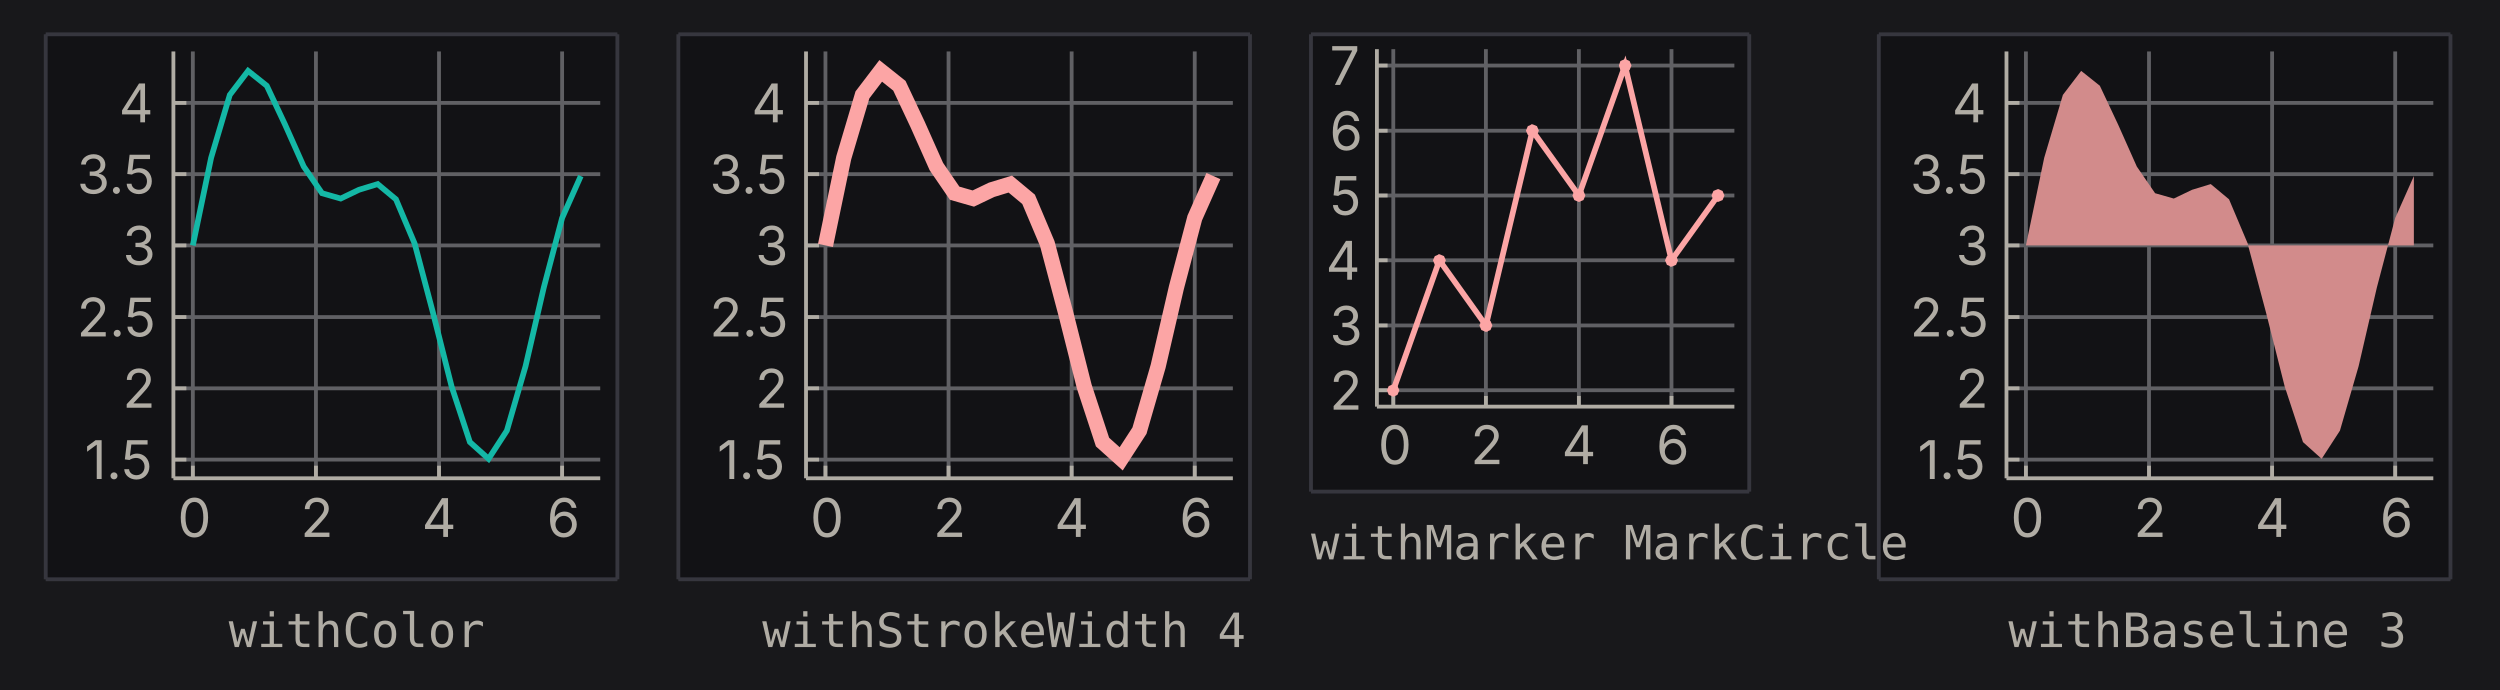
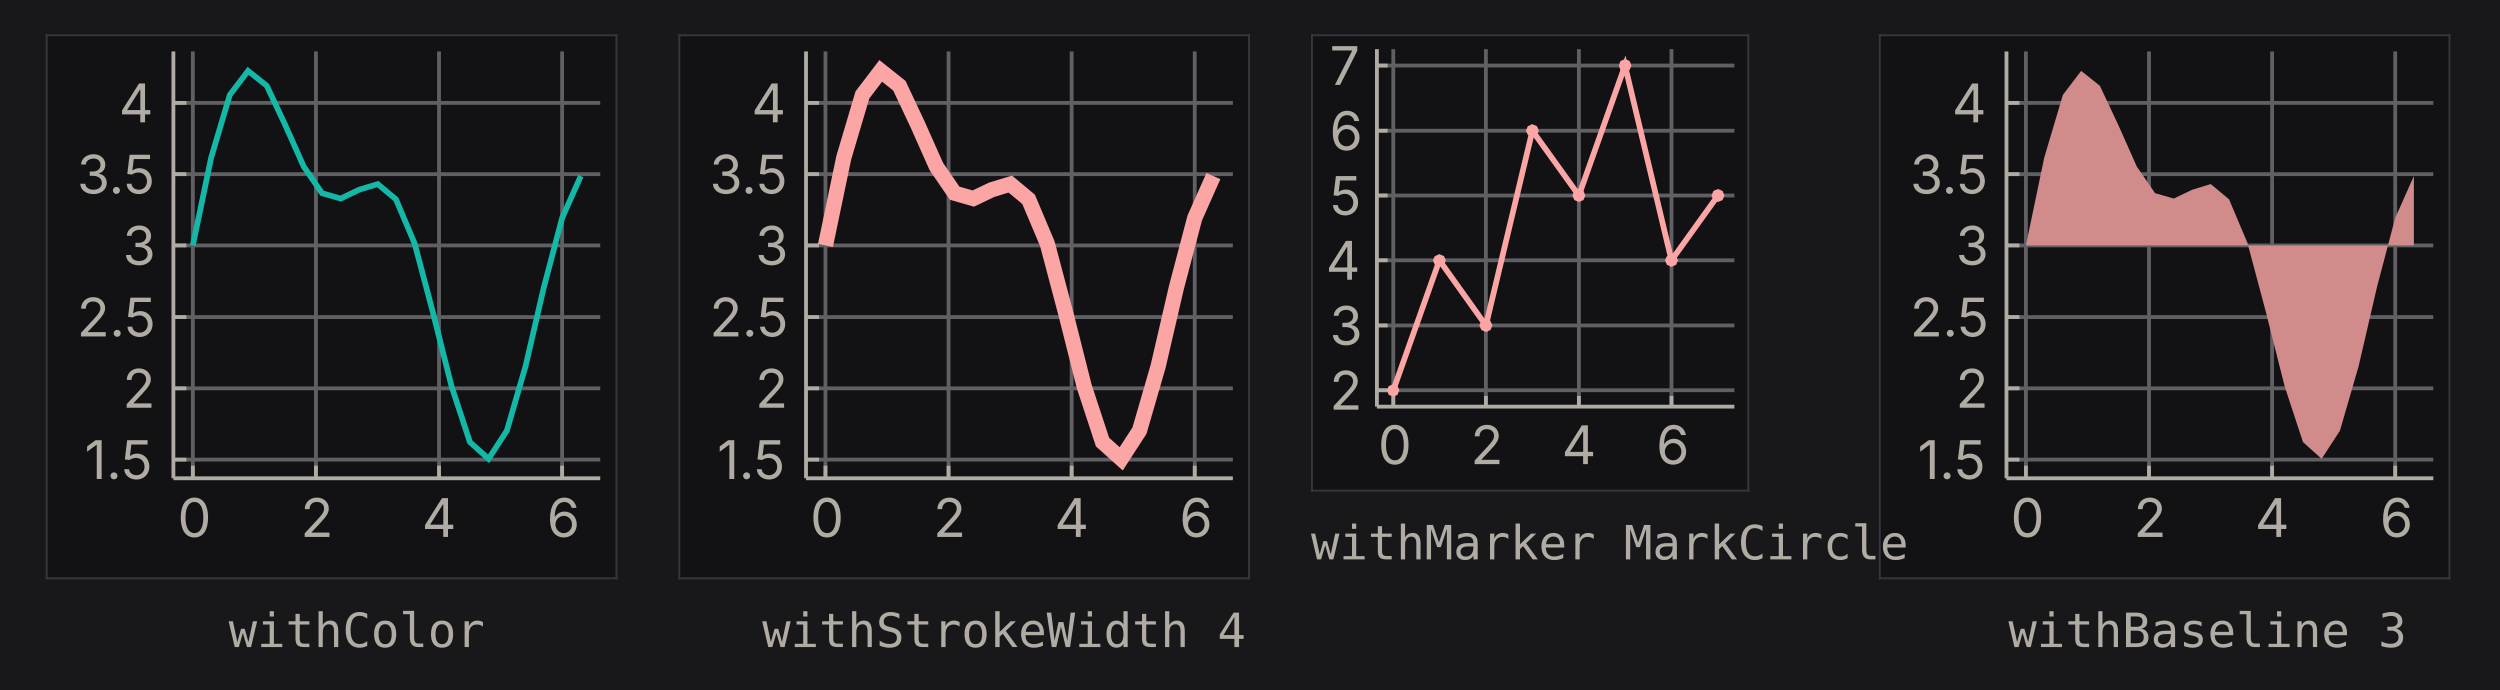
<svg xmlns="http://www.w3.org/2000/svg" width="656" height="181" viewBox="0 3 656 181">
  <defs>
    <clipPath id="book-chart-styles-tclip_1">
      <rect x="344" y="12" width="115" height="120" />
    </clipPath>
  </defs>
  <rect x="0" y="0" width="656" height="1200" fill="#18181b" />
  <g>
+     <rect x="493" y="12" width="150" height="143" fill="#121215" />
    <rect x="493" y="12" width="150" height="0.5" fill="#36363e" />
    <rect x="642.5" y="12" width="0.5" height="143" fill="#36363e" />
    <rect x="493" y="154.5" width="150" height="0.5" fill="#36363e" />
    <rect x="493" y="12" width="0.5" height="143" fill="#36363e" />
+     <polyline points="628.5,128.5 628.5,16.5" fill="none" stroke="#606064" stroke-width="1" stroke-linecap="butt" stroke-linejoin="miter" stroke-miterlimit="10" />
+     <polyline points="596.2,128.5 596.2,16.5" fill="none" stroke="#606064" stroke-width="1" stroke-linecap="butt" stroke-linejoin="miter" stroke-miterlimit="10" />
+     <polyline points="563.9,128.5 563.9,16.5" fill="none" stroke="#606064" stroke-width="1" stroke-linecap="butt" stroke-linejoin="miter" stroke-miterlimit="10" />
+     <polyline points="531.6,128.5 531.6,16.5" fill="none" stroke="#606064" stroke-width="1" stroke-linecap="butt" stroke-linejoin="miter" stroke-miterlimit="10" />
+     <polyline points="526.5,30 638.5,30" fill="none" stroke="#606064" stroke-width="1" stroke-linecap="butt" stroke-linejoin="miter" stroke-miterlimit="10" />
+     <polyline points="526.5,48.7 638.5,48.7" fill="none" stroke="#606064" stroke-width="1" stroke-linecap="butt" stroke-linejoin="miter" stroke-miterlimit="10" />
+     <polyline points="526.5,67.4 638.5,67.4" fill="none" stroke="#606064" stroke-width="1" stroke-linecap="butt" stroke-linejoin="miter" stroke-miterlimit="10" />
+     <polyline points="526.5,86.2 638.5,86.2" fill="none" stroke="#606064" stroke-width="1" stroke-linecap="butt" stroke-linejoin="miter" stroke-miterlimit="10" />
+     <polyline points="526.5,104.9 638.5,104.9" fill="none" stroke="#606064" stroke-width="1" stroke-linecap="butt" stroke-linejoin="miter" stroke-miterlimit="10" />
+     <polyline points="526.5,123.6 638.5,123.6" fill="none" stroke="#606064" stroke-width="1" stroke-linecap="butt" stroke-linejoin="miter" stroke-miterlimit="10" />
+     <polyline points="526.5,30 529.9,30" fill="none" stroke="#b0aca4" stroke-width="1" stroke-linecap="butt" stroke-linejoin="miter" stroke-miterlimit="10" />
+     <polyline points="526.5,48.7 529.9,48.7" fill="none" stroke="#b0aca4" stroke-width="1" stroke-linecap="butt" stroke-linejoin="miter" stroke-miterlimit="10" />
+     <polyline points="526.5,67.4 529.9,67.4" fill="none" stroke="#b0aca4" stroke-width="1" stroke-linecap="butt" stroke-linejoin="miter" stroke-miterlimit="10" />
+     <polyline points="526.5,86.2 529.9,86.2" fill="none" stroke="#b0aca4" stroke-width="1" stroke-linecap="butt" stroke-linejoin="miter" stroke-miterlimit="10" />
+     <polyline points="526.5,104.9 529.9,104.9" fill="none" stroke="#b0aca4" stroke-width="1" stroke-linecap="butt" stroke-linejoin="miter" stroke-miterlimit="10" />
+     <polyline points="526.5,123.6 529.9,123.6" fill="none" stroke="#b0aca4" stroke-width="1" stroke-linecap="butt" stroke-linejoin="miter" stroke-miterlimit="10" />
+     <polyline points="628.5,128.5 628.5,125.2" fill="none" stroke="#b0aca4" stroke-width="1" stroke-linecap="butt" stroke-linejoin="miter" stroke-miterlimit="10" />
+     <polyline points="596.2,128.5 596.2,125.2" fill="none" stroke="#b0aca4" stroke-width="1" stroke-linecap="butt" stroke-linejoin="miter" stroke-miterlimit="10" />
+     <polyline points="563.9,128.5 563.9,125.2" fill="none" stroke="#b0aca4" stroke-width="1" stroke-linecap="butt" stroke-linejoin="miter" stroke-miterlimit="10" />
+     <polyline points="531.6,128.5 531.6,125.2" fill="none" stroke="#b0aca4" stroke-width="1" stroke-linecap="butt" stroke-linejoin="miter" stroke-miterlimit="10" />
+     <polyline points="526.5,128.5 526.5,16.5" fill="none" stroke="#b0aca4" stroke-width="1" stroke-linecap="butt" stroke-linejoin="miter" stroke-miterlimit="10" />
+     <polyline points="526.5,128.5 638.5,128.5" fill="none" stroke="#b0aca4" stroke-width="1" stroke-linecap="butt" stroke-linejoin="miter" stroke-miterlimit="10" />
+     <path d="M626.6,67.4 L628.5,60.2 L633.4,49.2 L633.4,67.4 Z" fill-rule="evenodd" fill="#d28b8b" />
+     <path d="M589.9,67.4 L594.6,85 L599.5,104.4 L604.3,119 L609.2,123.4 L614,116 L618.9,99.1 L623.7,78.4 L626.6,67.4 Z" fill-rule="evenodd" fill="#d28b8b" />
+     <path d="M531.6,67.4 L536.4,44.4 L541.3,27.9 L546.1,21.6 L551,25.5 L555.8,35.7 L560.7,46.7 L565.5,53.7 L570.4,55.1 L575.2,52.8 L580.1,51.3 L584.9,55.3 L589.8,66.9 L589.9,67.4 Z" fill-rule="evenodd" fill="#d28b8b" />
+     <rect x="344" y="12" width="115" height="120" fill="#121215" />
    <rect x="344" y="12" width="115" height="0.5" fill="#36363e" />
    <rect x="458.5" y="12" width="0.5" height="120" fill="#36363e" />
    <rect x="344" y="131.5" width="115" height="0.5" fill="#36363e" />
    <rect x="344" y="12" width="0.5" height="120" fill="#36363e" />
-     <rect x="178" y="12" width="150" height="0.5" fill="#36363e" />
-     <rect x="327.5" y="12" width="0.5" height="143" fill="#36363e" />
-     <rect x="178" y="154.5" width="150" height="0.5" fill="#36363e" />
-     <rect x="178" y="12" width="0.5" height="143" fill="#36363e" />
-     <rect x="12" y="12" width="150" height="0.5" fill="#36363e" />
-     <rect x="161.5" y="12" width="0.5" height="143" fill="#36363e" />
-     <rect x="12" y="154.5" width="150" height="0.5" fill="#36363e" />
-     <rect x="12" y="12" width="0.5" height="143" fill="#36363e" />
-   </g>
-   <g>
-     <rect x="344" y="12" width="115" height="120" fill="#121215" />
-     <line x1="344" y1="12" x2="459" y2="12" stroke="#36363e" stroke-width="1" />
-     <line x1="459" y1="12" x2="459" y2="132" stroke="#36363e" stroke-width="1" />
-     <line x1="459" y1="132" x2="344" y2="132" stroke="#36363e" stroke-width="1" />
-     <line x1="344" y1="132" x2="344" y2="12" stroke="#36363e" stroke-width="1" />
    <polyline points="438.6,109.7 438.6,15.9" fill="none" stroke="#606064" stroke-width="1" stroke-linecap="butt" stroke-linejoin="miter" stroke-miterlimit="10" />
    <polyline points="414.3,109.7 414.3,15.9" fill="none" stroke="#606064" stroke-width="1" stroke-linecap="butt" stroke-linejoin="miter" stroke-miterlimit="10" />
    <polyline points="389.9,109.7 389.9,15.9" fill="none" stroke="#606064" stroke-width="1" stroke-linecap="butt" stroke-linejoin="miter" stroke-miterlimit="10" />
    <polyline points="365.6,109.7 365.6,15.9" fill="none" stroke="#606064" stroke-width="1" stroke-linecap="butt" stroke-linejoin="miter" stroke-miterlimit="10" />
    <polyline points="361.3,20.2 455.1,20.2" fill="none" stroke="#606064" stroke-width="1" stroke-linecap="butt" stroke-linejoin="miter" stroke-miterlimit="10" />
    <polyline points="361.3,37.3 455.1,37.3" fill="none" stroke="#606064" stroke-width="1" stroke-linecap="butt" stroke-linejoin="miter" stroke-miterlimit="10" />
    <polyline points="361.3,54.3 455.1,54.3" fill="none" stroke="#606064" stroke-width="1" stroke-linecap="butt" stroke-linejoin="miter" stroke-miterlimit="10" />
    <polyline points="361.3,71.3 455.1,71.3" fill="none" stroke="#606064" stroke-width="1" stroke-linecap="butt" stroke-linejoin="miter" stroke-miterlimit="10" />
    <polyline points="361.3,88.4 455.1,88.4" fill="none" stroke="#606064" stroke-width="1" stroke-linecap="butt" stroke-linejoin="miter" stroke-miterlimit="10" />
    <polyline points="361.3,105.4 455.1,105.4" fill="none" stroke="#606064" stroke-width="1" stroke-linecap="butt" stroke-linejoin="miter" stroke-miterlimit="10" />
    <polyline points="361.3,20.2 364.1,20.2" fill="none" stroke="#b0aca4" stroke-width="1" stroke-linecap="butt" stroke-linejoin="miter" stroke-miterlimit="10" />
    <polyline points="361.3,37.3 364.1,37.3" fill="none" stroke="#b0aca4" stroke-width="1" stroke-linecap="butt" stroke-linejoin="miter" stroke-miterlimit="10" />
    <polyline points="361.3,54.3 364.1,54.3" fill="none" stroke="#b0aca4" stroke-width="1" stroke-linecap="butt" stroke-linejoin="miter" stroke-miterlimit="10" />
    <polyline points="361.3,71.3 364.1,71.3" fill="none" stroke="#b0aca4" stroke-width="1" stroke-linecap="butt" stroke-linejoin="miter" stroke-miterlimit="10" />
    <polyline points="361.3,88.4 364.1,88.4" fill="none" stroke="#b0aca4" stroke-width="1" stroke-linecap="butt" stroke-linejoin="miter" stroke-miterlimit="10" />
    <polyline points="361.3,105.4 364.1,105.4" fill="none" stroke="#b0aca4" stroke-width="1" stroke-linecap="butt" stroke-linejoin="miter" stroke-miterlimit="10" />
    <polyline points="438.6,109.7 438.6,106.9" fill="none" stroke="#b0aca4" stroke-width="1" stroke-linecap="butt" stroke-linejoin="miter" stroke-miterlimit="10" />
    <polyline points="414.3,109.7 414.3,106.9" fill="none" stroke="#b0aca4" stroke-width="1" stroke-linecap="butt" stroke-linejoin="miter" stroke-miterlimit="10" />
    <polyline points="389.9,109.7 389.9,106.9" fill="none" stroke="#b0aca4" stroke-width="1" stroke-linecap="butt" stroke-linejoin="miter" stroke-miterlimit="10" />
    <polyline points="365.6,109.7 365.6,106.9" fill="none" stroke="#b0aca4" stroke-width="1" stroke-linecap="butt" stroke-linejoin="miter" stroke-miterlimit="10" />
    <polyline points="361.3,109.7 361.3,15.9" fill="none" stroke="#b0aca4" stroke-width="1" stroke-linecap="butt" stroke-linejoin="miter" stroke-miterlimit="10" />
    <polyline points="361.3,109.7 455.1,109.7" fill="none" stroke="#b0aca4" stroke-width="1" stroke-linecap="butt" stroke-linejoin="miter" stroke-miterlimit="10" />
    <path d="M452.5,54.3 L452,53.1 L450.8,52.6 L449.6,53.1 L449.1,54.3 L449.6,55.5 L450.8,56 L452,55.5 Z" fill-rule="evenodd" fill="#fca5a5" />
    <path d="M440.3,71.3 L439.8,70.2 L438.6,69.7 L437.4,70.2 L436.9,71.3 L437.4,72.5 L438.6,73 L439.8,72.5 Z" fill-rule="evenodd" fill="#fca5a5" />
    <path d="M428.1,20.2 L427.6,19 L426.4,18.5 L425.2,19 L424.8,20.2 L425.2,21.4 L426.4,21.9 L427.6,21.4 Z" fill-rule="evenodd" fill="#fca5a5" />
    <path d="M416,54.3 L415.5,53.1 L414.3,52.6 L413.1,53.1 L412.6,54.3 L413.1,55.5 L414.3,56 L415.5,55.5 Z" fill-rule="evenodd" fill="#fca5a5" />
    <path d="M403.8,37.3 L403.3,36.1 L402.1,35.6 L400.9,36.1 L400.4,37.3 L400.9,38.4 L402.1,38.9 L403.3,38.4 Z" fill-rule="evenodd" fill="#fca5a5" />
    <path d="M391.6,88.4 L391.1,87.2 L389.9,86.7 L388.7,87.2 L388.2,88.4 L388.7,89.6 L389.9,90.1 L391.1,89.6 Z" fill-rule="evenodd" fill="#fca5a5" />
    <path d="M379.4,71.3 L378.9,70.2 L377.7,69.7 L376.5,70.2 L376,71.3 L376.5,72.5 L377.7,73 L378.9,72.5 Z" fill-rule="evenodd" fill="#fca5a5" />
    <path d="M367.2,105.4 L366.7,104.3 L365.6,103.8 L364.4,104.3 L363.9,105.4 L364.4,106.6 L365.6,107.1 L366.7,106.6 Z" fill-rule="evenodd" fill="#fca5a5" />
    <polyline points="365.6,105.4 377.7,71.3 389.9,88.4 402.1,37.3 414.3,54.3 426.4,20.2 438.6,71.3 450.8,54.3" fill="none" stroke="#fca5a5" stroke-width="1.5" stroke-linecap="butt" stroke-linejoin="miter" stroke-miterlimit="10" />
-   </g>
-   <g>
-     <rect x="493" y="12" width="150" height="143" fill="#121215" />
-     <line x1="493" y1="12" x2="643" y2="12" stroke="#36363e" stroke-width="1" />
-     <line x1="643" y1="12" x2="643" y2="155" stroke="#36363e" stroke-width="1" />
-     <line x1="643" y1="155" x2="493" y2="155" stroke="#36363e" stroke-width="1" />
-     <line x1="493" y1="155" x2="493" y2="12" stroke="#36363e" stroke-width="1" />
-     <polyline points="628.5,128.5 628.5,16.5" fill="none" stroke="#606064" stroke-width="1" stroke-linecap="butt" stroke-linejoin="miter" stroke-miterlimit="10" />
-     <polyline points="596.2,128.5 596.2,16.5" fill="none" stroke="#606064" stroke-width="1" stroke-linecap="butt" stroke-linejoin="miter" stroke-miterlimit="10" />
-     <polyline points="563.9,128.5 563.9,16.5" fill="none" stroke="#606064" stroke-width="1" stroke-linecap="butt" stroke-linejoin="miter" stroke-miterlimit="10" />
-     <polyline points="531.6,128.5 531.6,16.5" fill="none" stroke="#606064" stroke-width="1" stroke-linecap="butt" stroke-linejoin="miter" stroke-miterlimit="10" />
-     <polyline points="526.5,30 638.5,30" fill="none" stroke="#606064" stroke-width="1" stroke-linecap="butt" stroke-linejoin="miter" stroke-miterlimit="10" />
-     <polyline points="526.5,48.7 638.5,48.7" fill="none" stroke="#606064" stroke-width="1" stroke-linecap="butt" stroke-linejoin="miter" stroke-miterlimit="10" />
-     <polyline points="526.5,67.4 638.5,67.4" fill="none" stroke="#606064" stroke-width="1" stroke-linecap="butt" stroke-linejoin="miter" stroke-miterlimit="10" />
-     <polyline points="526.5,86.2 638.5,86.2" fill="none" stroke="#606064" stroke-width="1" stroke-linecap="butt" stroke-linejoin="miter" stroke-miterlimit="10" />
-     <polyline points="526.5,104.9 638.5,104.9" fill="none" stroke="#606064" stroke-width="1" stroke-linecap="butt" stroke-linejoin="miter" stroke-miterlimit="10" />
-     <polyline points="526.5,123.6 638.5,123.6" fill="none" stroke="#606064" stroke-width="1" stroke-linecap="butt" stroke-linejoin="miter" stroke-miterlimit="10" />
-     <polyline points="526.5,30 529.9,30" fill="none" stroke="#b0aca4" stroke-width="1" stroke-linecap="butt" stroke-linejoin="miter" stroke-miterlimit="10" />
-     <polyline points="526.5,48.7 529.9,48.7" fill="none" stroke="#b0aca4" stroke-width="1" stroke-linecap="butt" stroke-linejoin="miter" stroke-miterlimit="10" />
-     <polyline points="526.5,67.4 529.9,67.4" fill="none" stroke="#b0aca4" stroke-width="1" stroke-linecap="butt" stroke-linejoin="miter" stroke-miterlimit="10" />
-     <polyline points="526.5,86.2 529.9,86.2" fill="none" stroke="#b0aca4" stroke-width="1" stroke-linecap="butt" stroke-linejoin="miter" stroke-miterlimit="10" />
-     <polyline points="526.5,104.9 529.9,104.9" fill="none" stroke="#b0aca4" stroke-width="1" stroke-linecap="butt" stroke-linejoin="miter" stroke-miterlimit="10" />
-     <polyline points="526.5,123.6 529.9,123.6" fill="none" stroke="#b0aca4" stroke-width="1" stroke-linecap="butt" stroke-linejoin="miter" stroke-miterlimit="10" />
-     <polyline points="628.5,128.5 628.5,125.2" fill="none" stroke="#b0aca4" stroke-width="1" stroke-linecap="butt" stroke-linejoin="miter" stroke-miterlimit="10" />
-     <polyline points="596.2,128.5 596.2,125.2" fill="none" stroke="#b0aca4" stroke-width="1" stroke-linecap="butt" stroke-linejoin="miter" stroke-miterlimit="10" />
-     <polyline points="563.9,128.5 563.9,125.2" fill="none" stroke="#b0aca4" stroke-width="1" stroke-linecap="butt" stroke-linejoin="miter" stroke-miterlimit="10" />
-     <polyline points="531.6,128.5 531.6,125.2" fill="none" stroke="#b0aca4" stroke-width="1" stroke-linecap="butt" stroke-linejoin="miter" stroke-miterlimit="10" />
-     <polyline points="526.5,128.5 526.5,16.5" fill="none" stroke="#b0aca4" stroke-width="1" stroke-linecap="butt" stroke-linejoin="miter" stroke-miterlimit="10" />
-     <polyline points="526.5,128.5 638.5,128.5" fill="none" stroke="#b0aca4" stroke-width="1" stroke-linecap="butt" stroke-linejoin="miter" stroke-miterlimit="10" />
-     <path d="M626.6,67.4 L628.5,60.2 L633.4,49.2 L633.4,67.4 Z" fill-rule="evenodd" fill="#d28b8b" />
-     <path d="M589.9,67.4 L594.6,85 L599.5,104.4 L604.3,119 L609.2,123.4 L614,116 L618.9,99.1 L623.7,78.4 L626.6,67.4 Z" fill-rule="evenodd" fill="#d28b8b" />
-     <path d="M531.6,67.4 L536.4,44.4 L541.3,27.9 L546.1,21.6 L551,25.5 L555.8,35.7 L560.7,46.7 L565.5,53.7 L570.4,55.1 L575.2,52.8 L580.1,51.3 L584.9,55.3 L589.8,66.9 L589.9,67.4 Z" fill-rule="evenodd" fill="#d28b8b" />
-   </g>
-   <g>
    <rect x="178" y="12" width="150" height="143" fill="#121215" />
-     <line x1="178" y1="12" x2="328" y2="12" stroke="#36363e" stroke-width="1" />
-     <line x1="328" y1="12" x2="328" y2="155" stroke="#36363e" stroke-width="1" />
-     <line x1="328" y1="155" x2="178" y2="155" stroke="#36363e" stroke-width="1" />
-     <line x1="178" y1="155" x2="178" y2="12" stroke="#36363e" stroke-width="1" />
+     <rect x="178" y="12" width="150" height="0.5" fill="#36363e" />
+     <rect x="327.5" y="12" width="0.5" height="143" fill="#36363e" />
+     <rect x="178" y="154.5" width="150" height="0.5" fill="#36363e" />
+     <rect x="178" y="12" width="0.5" height="143" fill="#36363e" />
    <polyline points="313.5,128.5 313.5,16.5" fill="none" stroke="#606064" stroke-width="1" stroke-linecap="butt" stroke-linejoin="miter" stroke-miterlimit="10" />
    <polyline points="281.2,128.5 281.2,16.5" fill="none" stroke="#606064" stroke-width="1" stroke-linecap="butt" stroke-linejoin="miter" stroke-miterlimit="10" />
    <polyline points="248.9,128.5 248.9,16.5" fill="none" stroke="#606064" stroke-width="1" stroke-linecap="butt" stroke-linejoin="miter" stroke-miterlimit="10" />
    <polyline points="216.6,128.5 216.6,16.5" fill="none" stroke="#606064" stroke-width="1" stroke-linecap="butt" stroke-linejoin="miter" stroke-miterlimit="10" />
    <polyline points="211.5,30 323.5,30" fill="none" stroke="#606064" stroke-width="1" stroke-linecap="butt" stroke-linejoin="miter" stroke-miterlimit="10" />
    <polyline points="211.5,48.7 323.5,48.7" fill="none" stroke="#606064" stroke-width="1" stroke-linecap="butt" stroke-linejoin="miter" stroke-miterlimit="10" />
    <polyline points="211.5,67.4 323.5,67.4" fill="none" stroke="#606064" stroke-width="1" stroke-linecap="butt" stroke-linejoin="miter" stroke-miterlimit="10" />
    <polyline points="211.5,86.2 323.5,86.2" fill="none" stroke="#606064" stroke-width="1" stroke-linecap="butt" stroke-linejoin="miter" stroke-miterlimit="10" />
    <polyline points="211.5,104.9 323.5,104.9" fill="none" stroke="#606064" stroke-width="1" stroke-linecap="butt" stroke-linejoin="miter" stroke-miterlimit="10" />
    <polyline points="211.5,123.6 323.5,123.6" fill="none" stroke="#606064" stroke-width="1" stroke-linecap="butt" stroke-linejoin="miter" stroke-miterlimit="10" />
    <polyline points="211.5,30 214.9,30" fill="none" stroke="#b0aca4" stroke-width="1" stroke-linecap="butt" stroke-linejoin="miter" stroke-miterlimit="10" />
    <polyline points="211.5,48.7 214.9,48.7" fill="none" stroke="#b0aca4" stroke-width="1" stroke-linecap="butt" stroke-linejoin="miter" stroke-miterlimit="10" />
    <polyline points="211.5,67.4 214.9,67.4" fill="none" stroke="#b0aca4" stroke-width="1" stroke-linecap="butt" stroke-linejoin="miter" stroke-miterlimit="10" />
    <polyline points="211.5,86.2 214.9,86.2" fill="none" stroke="#b0aca4" stroke-width="1" stroke-linecap="butt" stroke-linejoin="miter" stroke-miterlimit="10" />
    <polyline points="211.5,104.9 214.9,104.9" fill="none" stroke="#b0aca4" stroke-width="1" stroke-linecap="butt" stroke-linejoin="miter" stroke-miterlimit="10" />
    <polyline points="211.5,123.6 214.9,123.6" fill="none" stroke="#b0aca4" stroke-width="1" stroke-linecap="butt" stroke-linejoin="miter" stroke-miterlimit="10" />
    <polyline points="313.5,128.5 313.5,125.2" fill="none" stroke="#b0aca4" stroke-width="1" stroke-linecap="butt" stroke-linejoin="miter" stroke-miterlimit="10" />
    <polyline points="281.2,128.5 281.2,125.2" fill="none" stroke="#b0aca4" stroke-width="1" stroke-linecap="butt" stroke-linejoin="miter" stroke-miterlimit="10" />
    <polyline points="248.9,128.5 248.9,125.2" fill="none" stroke="#b0aca4" stroke-width="1" stroke-linecap="butt" stroke-linejoin="miter" stroke-miterlimit="10" />
    <polyline points="216.6,128.5 216.6,125.2" fill="none" stroke="#b0aca4" stroke-width="1" stroke-linecap="butt" stroke-linejoin="miter" stroke-miterlimit="10" />
    <polyline points="211.5,128.5 211.5,16.5" fill="none" stroke="#b0aca4" stroke-width="1" stroke-linecap="butt" stroke-linejoin="miter" stroke-miterlimit="10" />
    <polyline points="211.5,128.5 323.5,128.5" fill="none" stroke="#b0aca4" stroke-width="1" stroke-linecap="butt" stroke-linejoin="miter" stroke-miterlimit="10" />
    <polyline points="216.6,67.4 221.4,44.4 226.3,27.9 231.1,21.6 236,25.5 240.8,35.7 245.7,46.7 250.5,53.7 255.4,55.1 260.2,52.8 265.1,51.3 269.9,55.3 274.8,66.9 279.6,85 284.5,104.4 289.3,119 294.2,123.4 299,116 303.9,99.1 308.7,78.4 313.5,60.2 318.4,49.2" fill="none" stroke="#fca5a5" stroke-width="4" stroke-linecap="butt" stroke-linejoin="miter" stroke-miterlimit="10" />
-   </g>
-   <g>
    <rect x="12" y="12" width="150" height="143" fill="#121215" />
-     <line x1="12" y1="12" x2="162" y2="12" stroke="#36363e" stroke-width="1" />
-     <line x1="162" y1="12" x2="162" y2="155" stroke="#36363e" stroke-width="1" />
-     <line x1="162" y1="155" x2="12" y2="155" stroke="#36363e" stroke-width="1" />
-     <line x1="12" y1="155" x2="12" y2="12" stroke="#36363e" stroke-width="1" />
+     <rect x="12" y="12" width="150" height="0.5" fill="#36363e" />
+     <rect x="161.5" y="12" width="0.5" height="143" fill="#36363e" />
+     <rect x="12" y="154.5" width="150" height="0.5" fill="#36363e" />
+     <rect x="12" y="12" width="0.5" height="143" fill="#36363e" />
    <polyline points="147.5,128.5 147.5,16.5" fill="none" stroke="#606064" stroke-width="1" stroke-linecap="butt" stroke-linejoin="miter" stroke-miterlimit="10" />
    <polyline points="115.2,128.5 115.2,16.5" fill="none" stroke="#606064" stroke-width="1" stroke-linecap="butt" stroke-linejoin="miter" stroke-miterlimit="10" />
    <polyline points="82.9,128.5 82.9,16.5" fill="none" stroke="#606064" stroke-width="1" stroke-linecap="butt" stroke-linejoin="miter" stroke-miterlimit="10" />
    <polyline points="50.6,128.5 50.6,16.5" fill="none" stroke="#606064" stroke-width="1" stroke-linecap="butt" stroke-linejoin="miter" stroke-miterlimit="10" />
    <polyline points="45.5,30 157.5,30" fill="none" stroke="#606064" stroke-width="1" stroke-linecap="butt" stroke-linejoin="miter" stroke-miterlimit="10" />
    <polyline points="45.5,48.7 157.5,48.7" fill="none" stroke="#606064" stroke-width="1" stroke-linecap="butt" stroke-linejoin="miter" stroke-miterlimit="10" />
    <polyline points="45.5,67.4 157.5,67.4" fill="none" stroke="#606064" stroke-width="1" stroke-linecap="butt" stroke-linejoin="miter" stroke-miterlimit="10" />
    <polyline points="45.5,86.2 157.5,86.2" fill="none" stroke="#606064" stroke-width="1" stroke-linecap="butt" stroke-linejoin="miter" stroke-miterlimit="10" />
    <polyline points="45.5,104.9 157.5,104.9" fill="none" stroke="#606064" stroke-width="1" stroke-linecap="butt" stroke-linejoin="miter" stroke-miterlimit="10" />
    <polyline points="45.5,123.6 157.5,123.6" fill="none" stroke="#606064" stroke-width="1" stroke-linecap="butt" stroke-linejoin="miter" stroke-miterlimit="10" />
    <polyline points="45.5,30 48.9,30" fill="none" stroke="#b0aca4" stroke-width="1" stroke-linecap="butt" stroke-linejoin="miter" stroke-miterlimit="10" />
    <polyline points="45.5,48.7 48.9,48.7" fill="none" stroke="#b0aca4" stroke-width="1" stroke-linecap="butt" stroke-linejoin="miter" stroke-miterlimit="10" />
    <polyline points="45.5,67.4 48.9,67.4" fill="none" stroke="#b0aca4" stroke-width="1" stroke-linecap="butt" stroke-linejoin="miter" stroke-miterlimit="10" />
    <polyline points="45.5,86.2 48.9,86.2" fill="none" stroke="#b0aca4" stroke-width="1" stroke-linecap="butt" stroke-linejoin="miter" stroke-miterlimit="10" />
    <polyline points="45.5,104.9 48.9,104.9" fill="none" stroke="#b0aca4" stroke-width="1" stroke-linecap="butt" stroke-linejoin="miter" stroke-miterlimit="10" />
    <polyline points="45.5,123.6 48.9,123.6" fill="none" stroke="#b0aca4" stroke-width="1" stroke-linecap="butt" stroke-linejoin="miter" stroke-miterlimit="10" />
    <polyline points="147.5,128.5 147.5,125.2" fill="none" stroke="#b0aca4" stroke-width="1" stroke-linecap="butt" stroke-linejoin="miter" stroke-miterlimit="10" />
    <polyline points="115.2,128.5 115.2,125.2" fill="none" stroke="#b0aca4" stroke-width="1" stroke-linecap="butt" stroke-linejoin="miter" stroke-miterlimit="10" />
    <polyline points="82.9,128.5 82.9,125.2" fill="none" stroke="#b0aca4" stroke-width="1" stroke-linecap="butt" stroke-linejoin="miter" stroke-miterlimit="10" />
    <polyline points="50.6,128.5 50.6,125.2" fill="none" stroke="#b0aca4" stroke-width="1" stroke-linecap="butt" stroke-linejoin="miter" stroke-miterlimit="10" />
    <polyline points="45.5,128.5 45.5,16.5" fill="none" stroke="#b0aca4" stroke-width="1" stroke-linecap="butt" stroke-linejoin="miter" stroke-miterlimit="10" />
    <polyline points="45.5,128.5 157.5,128.5" fill="none" stroke="#b0aca4" stroke-width="1" stroke-linecap="butt" stroke-linejoin="miter" stroke-miterlimit="10" />
    <polyline points="50.6,67.4 55.4,44.4 60.3,27.9 65.1,21.6 70,25.5 74.8,35.7 79.7,46.7 84.5,53.7 89.4,55.1 94.2,52.8 99.1,51.3 103.9,55.3 108.8,66.9 113.6,85 118.5,104.4 123.3,119 128.2,123.4 133,116 137.9,99.1 142.7,78.4 147.5,60.2 152.4,49.2" fill="none" stroke="#14b8a6" stroke-width="1.5" stroke-linecap="butt" stroke-linejoin="miter" stroke-miterlimit="10" />
  </g>
  <text x="60" y="168.5" dominant-baseline="central" font-size="12.4" font-family="'Cascadia Mono', 'JetBrains Mono', monospace" xml:space="preserve" fill="#b0aca4" textLength="55" lengthAdjust="spacing">withColor</text>
  <text x="200" y="168.5" dominant-baseline="central" font-size="12.4" font-family="'Cascadia Mono', 'JetBrains Mono', monospace" xml:space="preserve" fill="#b0aca4" textLength="106" lengthAdjust="spacing">withStrokeWidth 4</text>
  <text x="344" y="145.5" dominant-baseline="central" font-size="12.4" font-family="'Cascadia Mono', 'JetBrains Mono', monospace" xml:space="preserve" fill="#b0aca4" textLength="133" lengthAdjust="spacing">withMarker MarkCircle</text>
  <text x="527" y="168.5" dominant-baseline="central" font-size="12.4" font-family="'Cascadia Mono', 'JetBrains Mono', monospace" xml:space="preserve" fill="#b0aca4" textLength="82" lengthAdjust="spacing">withBaseline 3</text>
  <text x="512.2" y="30" dominant-baseline="central" font-size="14" font-family="Inter, 'Segoe UI', system-ui, sans-serif" xml:space="preserve" fill="#b0aca4" textLength="9" lengthAdjust="spacing">4</text>
  <text x="501.2" y="48.7" dominant-baseline="central" font-size="14" font-family="Inter, 'Segoe UI', system-ui, sans-serif" xml:space="preserve" fill="#b0aca4" textLength="20" lengthAdjust="spacing">3.5</text>
  <text x="513.2" y="67.4" dominant-baseline="central" font-size="14" font-family="Inter, 'Segoe UI', system-ui, sans-serif" xml:space="preserve" fill="#b0aca4" textLength="8" lengthAdjust="spacing">3</text>
  <text x="501.2" y="86.2" dominant-baseline="central" font-size="14" font-family="Inter, 'Segoe UI', system-ui, sans-serif" xml:space="preserve" fill="#b0aca4" textLength="20" lengthAdjust="spacing">2.5</text>
  <text x="513.2" y="104.9" dominant-baseline="central" font-size="14" font-family="Inter, 'Segoe UI', system-ui, sans-serif" xml:space="preserve" fill="#b0aca4" textLength="8" lengthAdjust="spacing">2</text>
  <text x="503.2" y="123.6" dominant-baseline="central" font-size="14" font-family="Inter, 'Segoe UI', system-ui, sans-serif" xml:space="preserve" fill="#b0aca4" textLength="18" lengthAdjust="spacing">1.5</text>
  <text x="624.5" y="138.8" dominant-baseline="central" font-size="14" font-family="Inter, 'Segoe UI', system-ui, sans-serif" xml:space="preserve" fill="#b0aca4" textLength="8" lengthAdjust="spacing">6</text>
  <text x="591.7" y="138.8" dominant-baseline="central" font-size="14" font-family="Inter, 'Segoe UI', system-ui, sans-serif" xml:space="preserve" fill="#b0aca4" textLength="9" lengthAdjust="spacing">4</text>
  <text x="559.9" y="138.8" dominant-baseline="central" font-size="14" font-family="Inter, 'Segoe UI', system-ui, sans-serif" xml:space="preserve" fill="#b0aca4" textLength="8" lengthAdjust="spacing">2</text>
  <text x="527.6" y="138.8" dominant-baseline="central" font-size="14" font-family="Inter, 'Segoe UI', system-ui, sans-serif" xml:space="preserve" fill="#b0aca4" textLength="8" lengthAdjust="spacing">0</text>
  <g clip-path="url(#book-chart-styles-tclip_1)">
    <text x="348.9" y="20.2" dominant-baseline="central" font-size="14" font-family="Inter, 'Segoe UI', system-ui, sans-serif" xml:space="preserve" fill="#b0aca4" textLength="8" lengthAdjust="spacing">7</text>
  </g>
  <text x="348.9" y="37.3" dominant-baseline="central" font-size="14" font-family="Inter, 'Segoe UI', system-ui, sans-serif" xml:space="preserve" fill="#b0aca4" textLength="8" lengthAdjust="spacing">6</text>
  <text x="348.9" y="54.3" dominant-baseline="central" font-size="14" font-family="Inter, 'Segoe UI', system-ui, sans-serif" xml:space="preserve" fill="#b0aca4" textLength="8" lengthAdjust="spacing">5</text>
  <text x="347.9" y="71.3" dominant-baseline="central" font-size="14" font-family="Inter, 'Segoe UI', system-ui, sans-serif" xml:space="preserve" fill="#b0aca4" textLength="9" lengthAdjust="spacing">4</text>
  <text x="348.9" y="88.4" dominant-baseline="central" font-size="14" font-family="Inter, 'Segoe UI', system-ui, sans-serif" xml:space="preserve" fill="#b0aca4" textLength="8" lengthAdjust="spacing">3</text>
  <text x="348.9" y="105.4" dominant-baseline="central" font-size="14" font-family="Inter, 'Segoe UI', system-ui, sans-serif" xml:space="preserve" fill="#b0aca4" textLength="8" lengthAdjust="spacing">2</text>
  <text x="434.6" y="119.7" dominant-baseline="central" font-size="14" font-family="Inter, 'Segoe UI', system-ui, sans-serif" xml:space="preserve" fill="#b0aca4" textLength="8" lengthAdjust="spacing">6</text>
  <text x="409.8" y="119.7" dominant-baseline="central" font-size="14" font-family="Inter, 'Segoe UI', system-ui, sans-serif" xml:space="preserve" fill="#b0aca4" textLength="9" lengthAdjust="spacing">4</text>
  <text x="385.9" y="119.7" dominant-baseline="central" font-size="14" font-family="Inter, 'Segoe UI', system-ui, sans-serif" xml:space="preserve" fill="#b0aca4" textLength="8" lengthAdjust="spacing">2</text>
  <text x="361.6" y="119.7" dominant-baseline="central" font-size="14" font-family="Inter, 'Segoe UI', system-ui, sans-serif" xml:space="preserve" fill="#b0aca4" textLength="8" lengthAdjust="spacing">0</text>
  <text x="197.2" y="30" dominant-baseline="central" font-size="14" font-family="Inter, 'Segoe UI', system-ui, sans-serif" xml:space="preserve" fill="#b0aca4" textLength="9" lengthAdjust="spacing">4</text>
  <text x="186.2" y="48.7" dominant-baseline="central" font-size="14" font-family="Inter, 'Segoe UI', system-ui, sans-serif" xml:space="preserve" fill="#b0aca4" textLength="20" lengthAdjust="spacing">3.5</text>
  <text x="198.2" y="67.4" dominant-baseline="central" font-size="14" font-family="Inter, 'Segoe UI', system-ui, sans-serif" xml:space="preserve" fill="#b0aca4" textLength="8" lengthAdjust="spacing">3</text>
  <text x="186.2" y="86.2" dominant-baseline="central" font-size="14" font-family="Inter, 'Segoe UI', system-ui, sans-serif" xml:space="preserve" fill="#b0aca4" textLength="20" lengthAdjust="spacing">2.5</text>
  <text x="198.2" y="104.9" dominant-baseline="central" font-size="14" font-family="Inter, 'Segoe UI', system-ui, sans-serif" xml:space="preserve" fill="#b0aca4" textLength="8" lengthAdjust="spacing">2</text>
  <text x="188.2" y="123.6" dominant-baseline="central" font-size="14" font-family="Inter, 'Segoe UI', system-ui, sans-serif" xml:space="preserve" fill="#b0aca4" textLength="18" lengthAdjust="spacing">1.5</text>
  <text x="309.5" y="138.8" dominant-baseline="central" font-size="14" font-family="Inter, 'Segoe UI', system-ui, sans-serif" xml:space="preserve" fill="#b0aca4" textLength="8" lengthAdjust="spacing">6</text>
  <text x="276.7" y="138.8" dominant-baseline="central" font-size="14" font-family="Inter, 'Segoe UI', system-ui, sans-serif" xml:space="preserve" fill="#b0aca4" textLength="9" lengthAdjust="spacing">4</text>
  <text x="244.9" y="138.8" dominant-baseline="central" font-size="14" font-family="Inter, 'Segoe UI', system-ui, sans-serif" xml:space="preserve" fill="#b0aca4" textLength="8" lengthAdjust="spacing">2</text>
  <text x="212.6" y="138.8" dominant-baseline="central" font-size="14" font-family="Inter, 'Segoe UI', system-ui, sans-serif" xml:space="preserve" fill="#b0aca4" textLength="8" lengthAdjust="spacing">0</text>
  <text x="31.2" y="30" dominant-baseline="central" font-size="14" font-family="Inter, 'Segoe UI', system-ui, sans-serif" xml:space="preserve" fill="#b0aca4" textLength="9" lengthAdjust="spacing">4</text>
  <text x="20.2" y="48.7" dominant-baseline="central" font-size="14" font-family="Inter, 'Segoe UI', system-ui, sans-serif" xml:space="preserve" fill="#b0aca4" textLength="20" lengthAdjust="spacing">3.5</text>
  <text x="32.2" y="67.4" dominant-baseline="central" font-size="14" font-family="Inter, 'Segoe UI', system-ui, sans-serif" xml:space="preserve" fill="#b0aca4" textLength="8" lengthAdjust="spacing">3</text>
  <text x="20.2" y="86.2" dominant-baseline="central" font-size="14" font-family="Inter, 'Segoe UI', system-ui, sans-serif" xml:space="preserve" fill="#b0aca4" textLength="20" lengthAdjust="spacing">2.5</text>
  <text x="32.2" y="104.9" dominant-baseline="central" font-size="14" font-family="Inter, 'Segoe UI', system-ui, sans-serif" xml:space="preserve" fill="#b0aca4" textLength="8" lengthAdjust="spacing">2</text>
  <text x="22.2" y="123.6" dominant-baseline="central" font-size="14" font-family="Inter, 'Segoe UI', system-ui, sans-serif" xml:space="preserve" fill="#b0aca4" textLength="18" lengthAdjust="spacing">1.5</text>
  <text x="143.5" y="138.8" dominant-baseline="central" font-size="14" font-family="Inter, 'Segoe UI', system-ui, sans-serif" xml:space="preserve" fill="#b0aca4" textLength="8" lengthAdjust="spacing">6</text>
  <text x="110.7" y="138.8" dominant-baseline="central" font-size="14" font-family="Inter, 'Segoe UI', system-ui, sans-serif" xml:space="preserve" fill="#b0aca4" textLength="9" lengthAdjust="spacing">4</text>
  <text x="78.9" y="138.8" dominant-baseline="central" font-size="14" font-family="Inter, 'Segoe UI', system-ui, sans-serif" xml:space="preserve" fill="#b0aca4" textLength="8" lengthAdjust="spacing">2</text>
  <text x="46.6" y="138.8" dominant-baseline="central" font-size="14" font-family="Inter, 'Segoe UI', system-ui, sans-serif" xml:space="preserve" fill="#b0aca4" textLength="8" lengthAdjust="spacing">0</text>
</svg>
